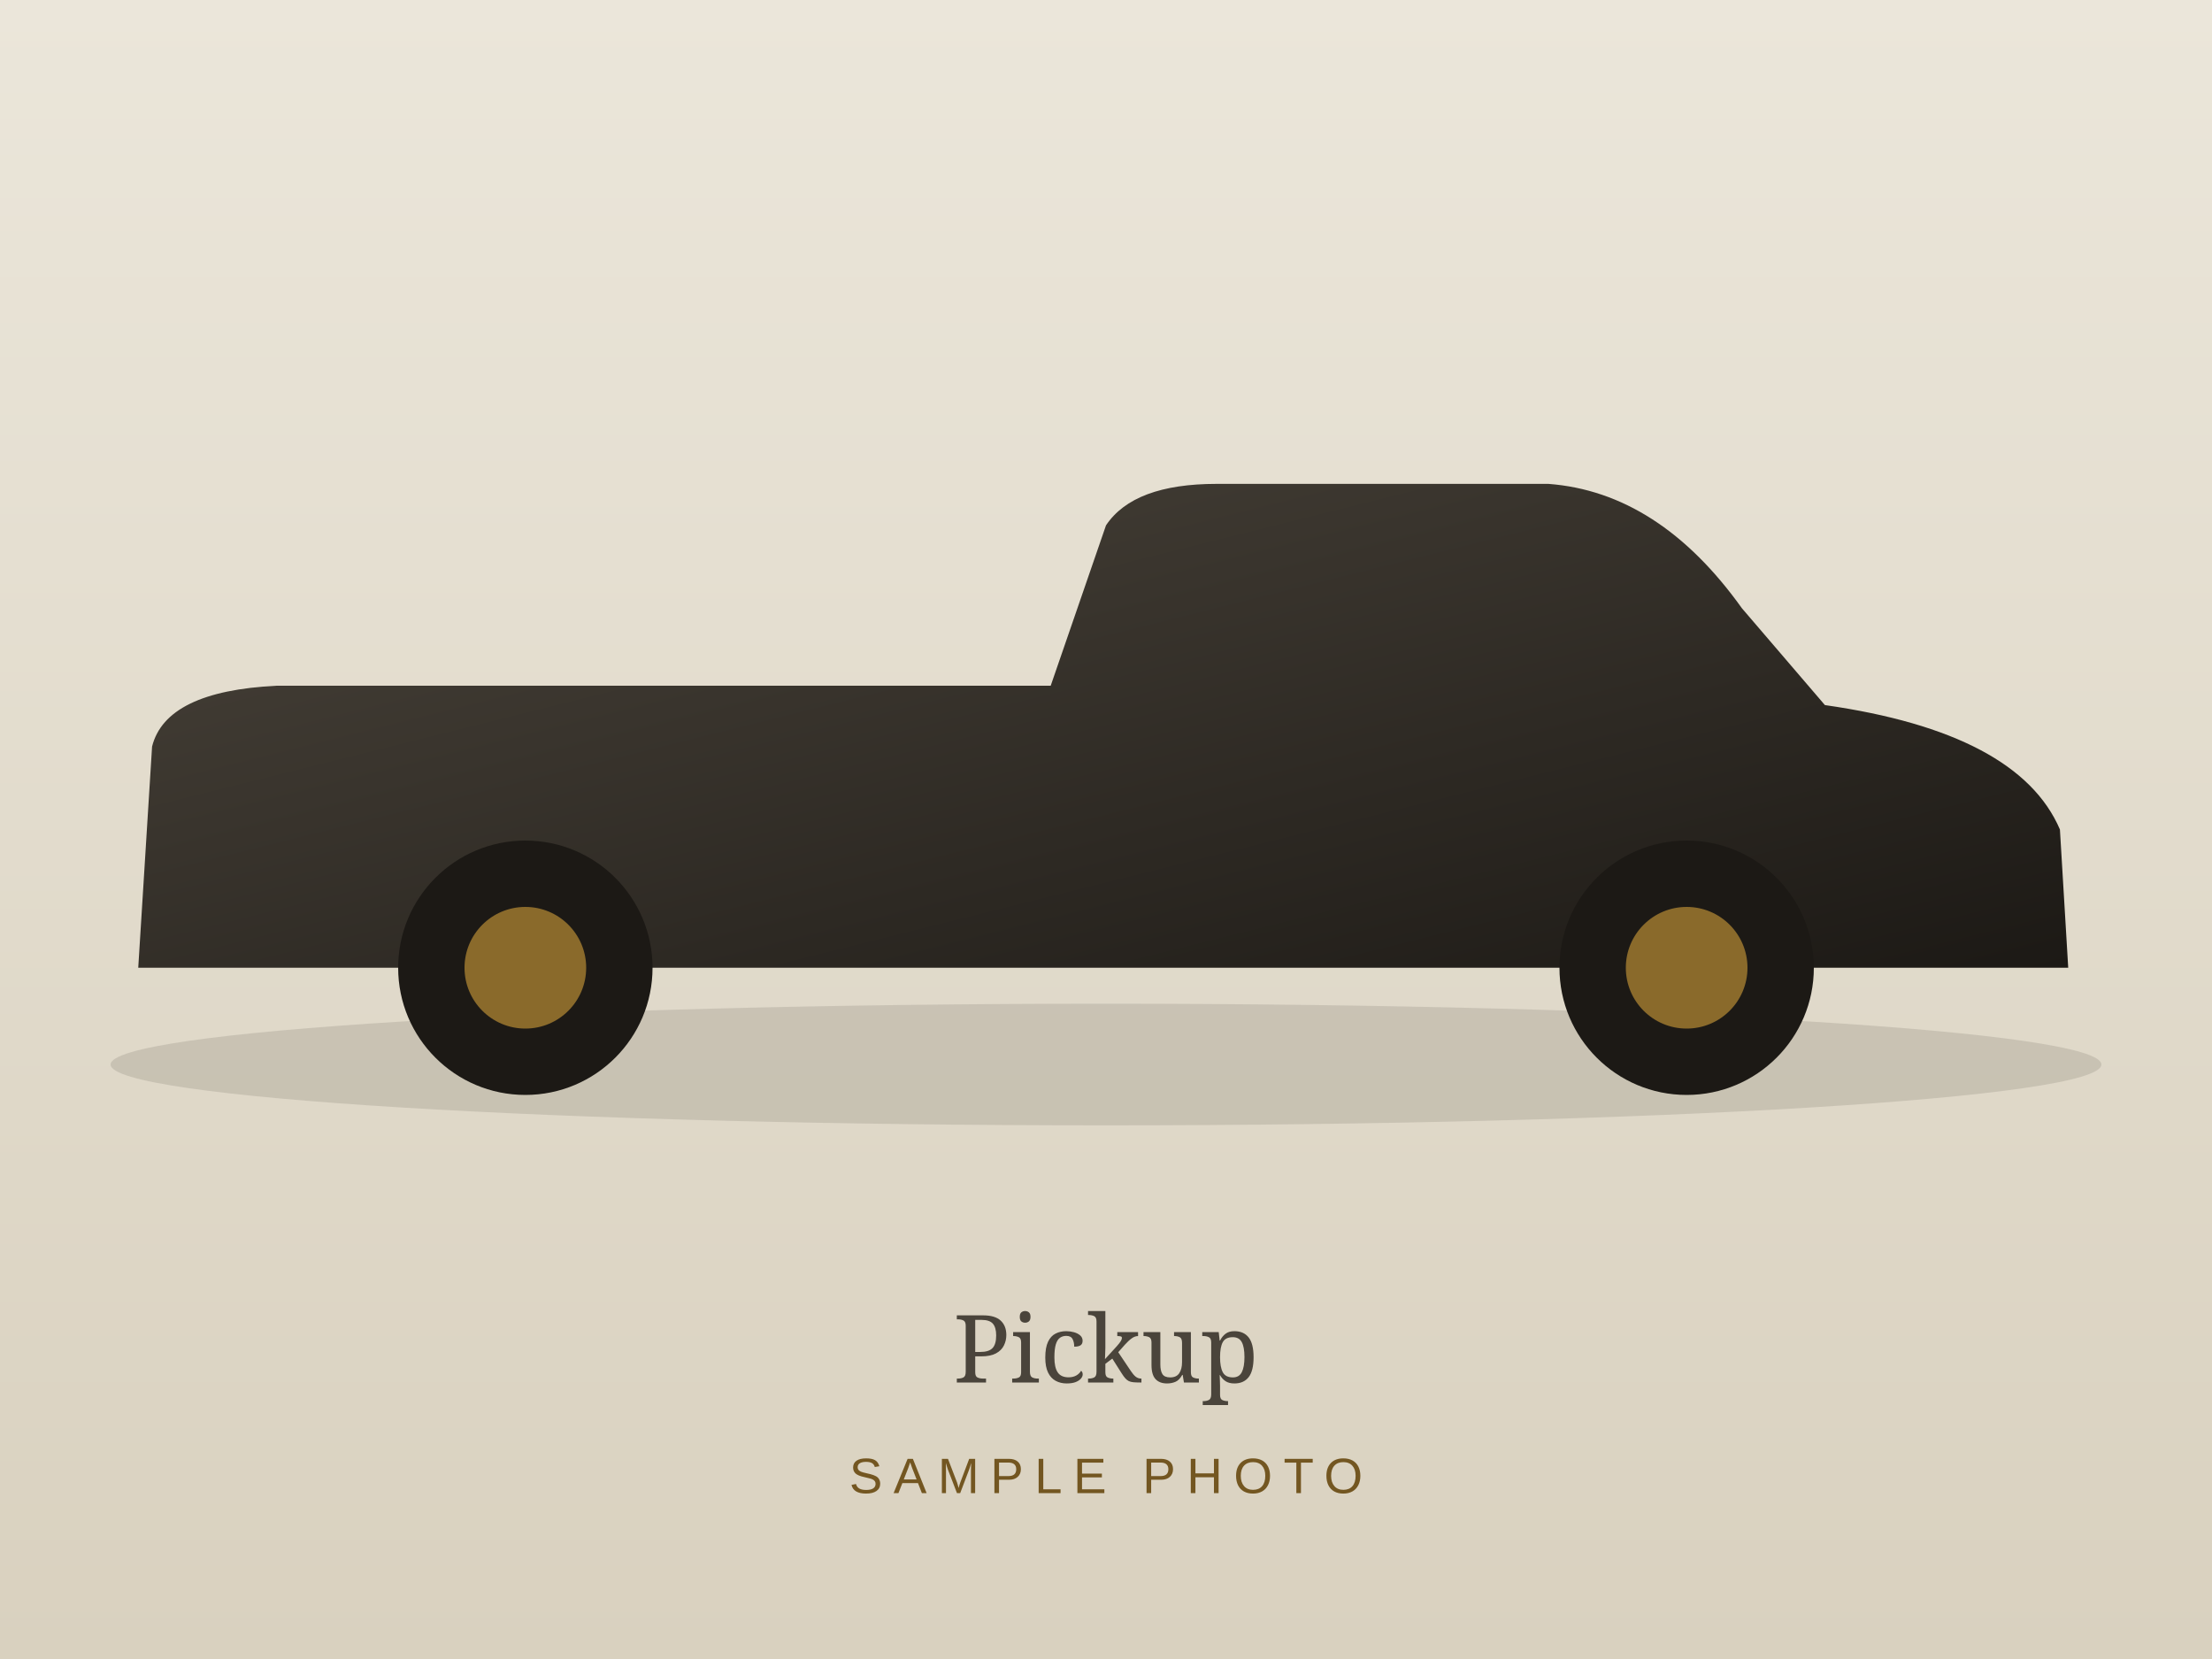
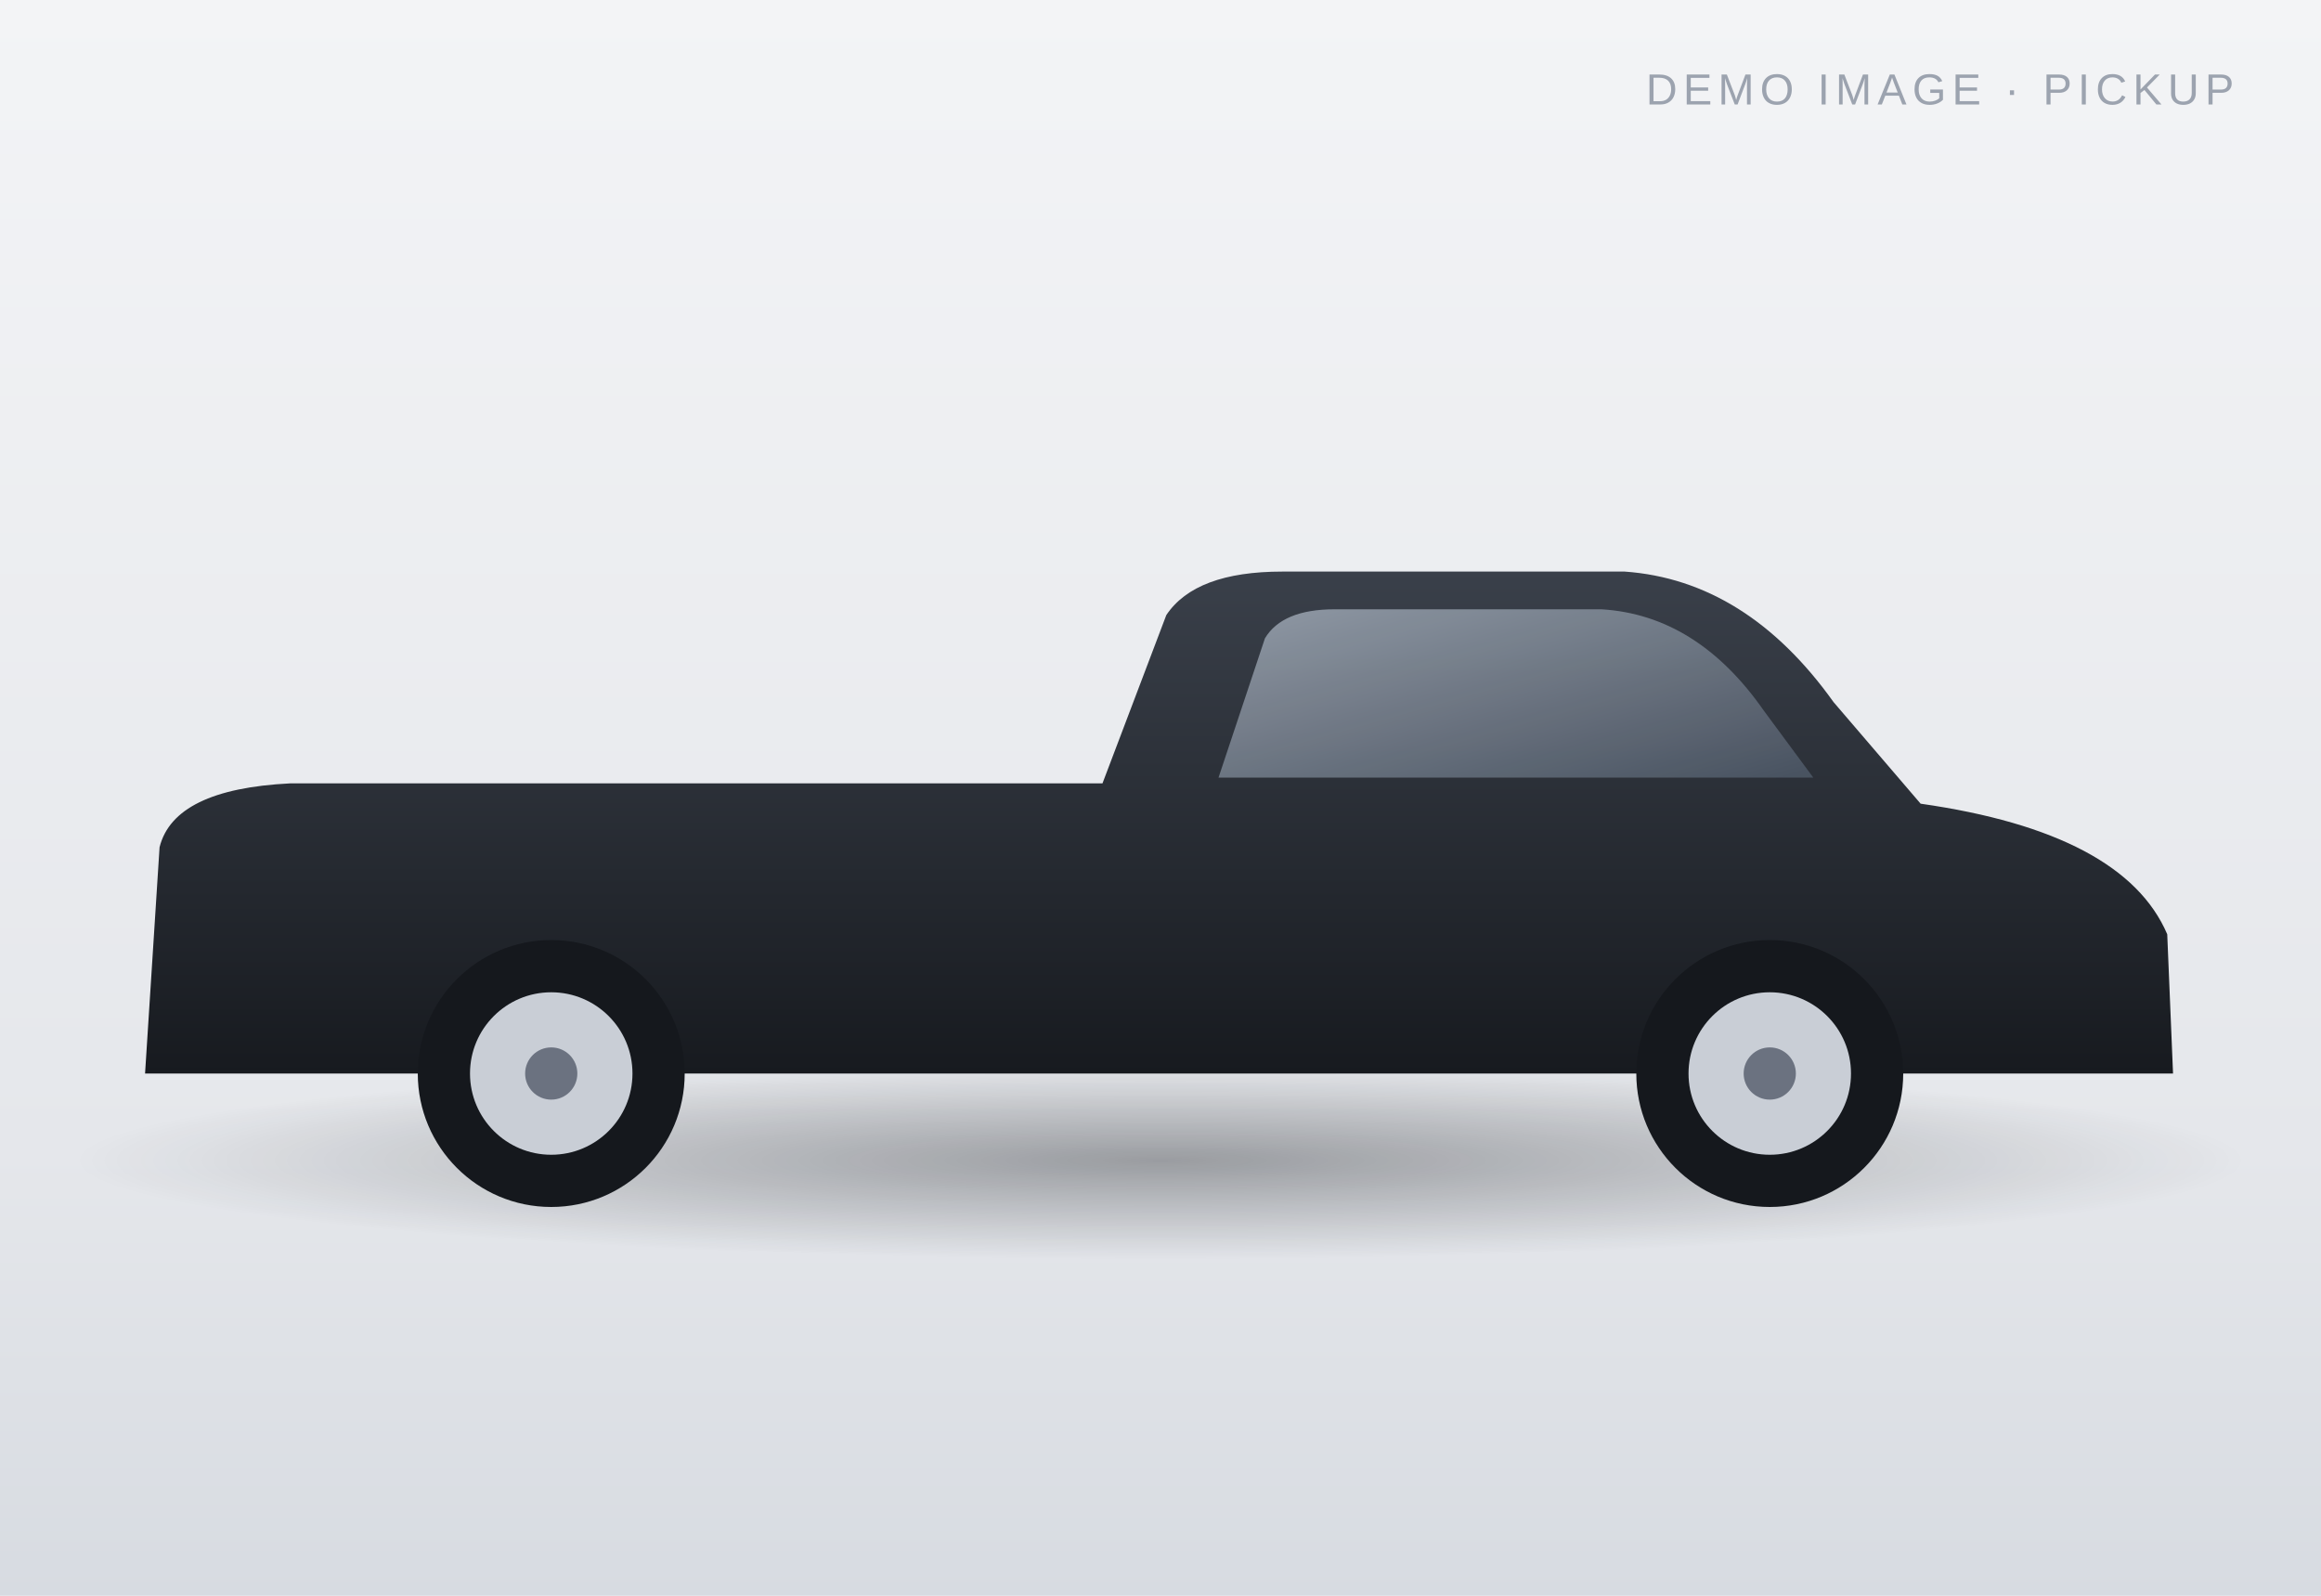
- <svg xmlns="http://www.w3.org/2000/svg" viewBox="0 0 800 600" width="800" height="600">
+ <svg xmlns="http://www.w3.org/2000/svg" viewBox="0 0 800 550" width="800" height="550">
  <defs>
-     <linearGradient id="g" x1="0" y1="0" x2="0" y2="1">
-       <stop offset="0" stop-color="#ebe6da" />
-       <stop offset="1" stop-color="#d9d1bf" />
+     <linearGradient id="bg" x1="0" y1="0" x2="0" y2="1">
+       <stop offset="0" stop-color="#f3f4f6" />
+       <stop offset=".72" stop-color="#e5e7eb" />
+       <stop offset="1" stop-color="#d7dbe1" />
    </linearGradient>
-     <linearGradient id="b" x1="0" y1="0" x2="1" y2="1">
-       <stop offset="0" stop-color="#4a443b" />
-       <stop offset="1" stop-color="#1c1915" />
+     <linearGradient id="b" x1="0" y1="0" x2="0" y2="1">
+       <stop offset="0" stop-color="#3a404a" />
+       <stop offset="1" stop-color="#171a1f" />
    </linearGradient>
+     <linearGradient id="w" x1="0" y1="0" x2="1" y2="1">
+       <stop offset="0" stop-color="#9aa3af" />
+       <stop offset="1" stop-color="#4b5563" />
+     </linearGradient>
+     <radialGradient id="sh" cx=".5" cy=".5" r=".5">
+       <stop offset="0" stop-color="#0e1116" stop-opacity=".35" />
+       <stop offset="1" stop-color="#0e1116" stop-opacity="0" />
+     </radialGradient>
  </defs>
-   <rect width="800" height="600" fill="url(#g)" />
-   <ellipse cx="400" cy="385" rx="360" ry="22" fill="#1c1915" opacity=".12" />
-   <g transform="translate(0,20)">
-     <path d="M50 330 L55 250 Q60 230 100 228 L380 228 L400 170 Q410 155 440 155 L560 155 Q600 158 630 200 L660 235 Q730 245 745 280 L748 330 Z" fill="url(#b)" />
-     <circle cx="190" cy="330" r="46" fill="#1c1915" />
-     <circle cx="190" cy="330" r="22" fill="#8a6a2b" />
-     <circle cx="610" cy="330" r="46" fill="#1c1915" />
-     <circle cx="610" cy="330" r="22" fill="#8a6a2b" />
+   <rect width="800" height="550" fill="url(#bg)" />
+   <ellipse cx="400" cy="400" rx="380" ry="34" fill="url(#sh)" />
+   <g transform="translate(0,40)">
+     <path d="M50 330 L55 252 Q60 232 100 230 L380 230 L402 172 Q412 157 442 157 L560 157 Q602 160 632 202 L662 237 Q732 247 747 282 L749 330 Z" fill="url(#b)" />
+     <path d="M420 228 L436 180 Q442 170 460 170 L552 170 Q585 172 608 205 L625 228 Z" fill="url(#w)" opacity=".9" />
+     <circle cx="190" cy="330" r="46" fill="#15181d" />
+     <circle cx="190" cy="330" r="28" fill="#c9ced6" />
+     <circle cx="190" cy="330" r="9" fill="#6b7280" />
+     <circle cx="610" cy="330" r="46" fill="#15181d" />
+     <circle cx="610" cy="330" r="28" fill="#c9ced6" />
+     <circle cx="610" cy="330" r="9" fill="#6b7280" />
  </g>
-   <text x="400" y="500" text-anchor="middle" font-family="Georgia,serif" font-size="34" fill="#4a443b">Pickup</text>
-   <text x="400" y="540" text-anchor="middle" font-family="Arial,sans-serif" font-size="18" letter-spacing="4" fill="#735621">SAMPLE PHOTO</text>
+   <text x="770" y="36" text-anchor="end" font-family="Arial,sans-serif" font-size="15" letter-spacing="2" fill="#9ca3af">DEMO IMAGE · PICKUP</text>
</svg>
